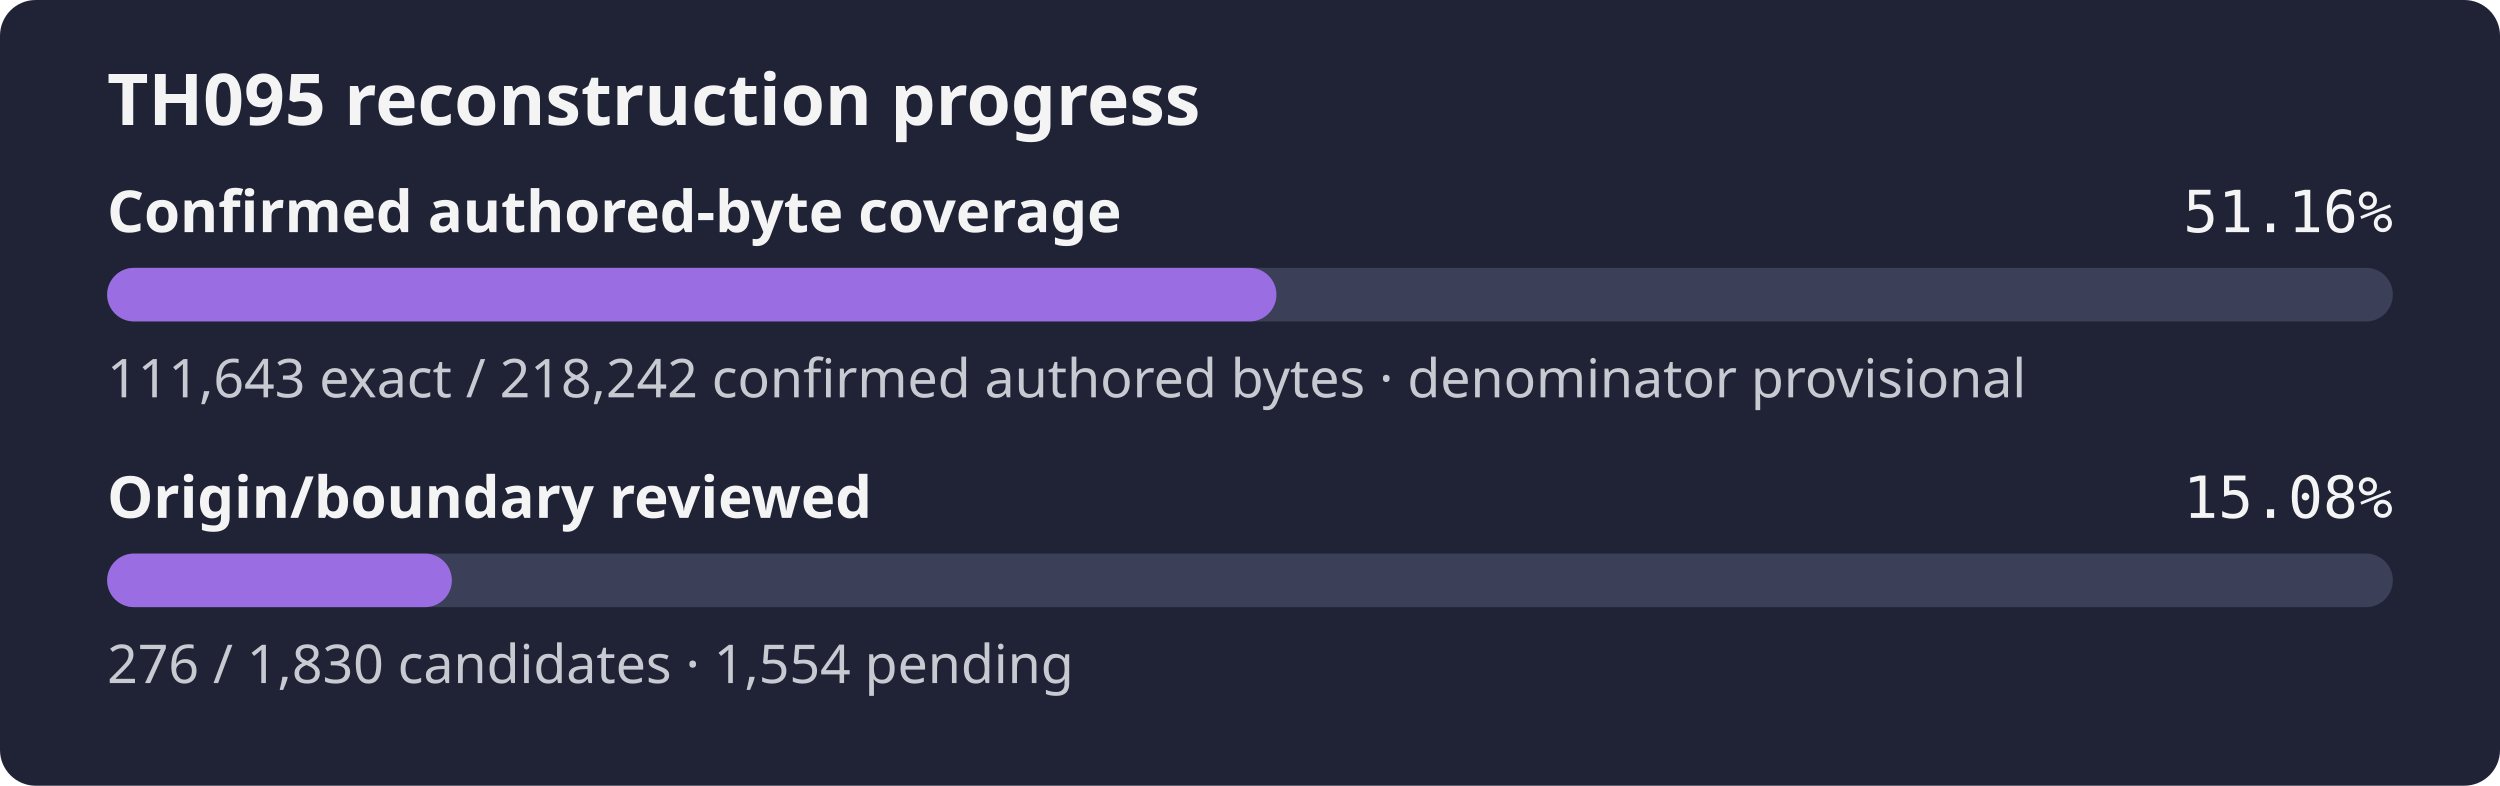
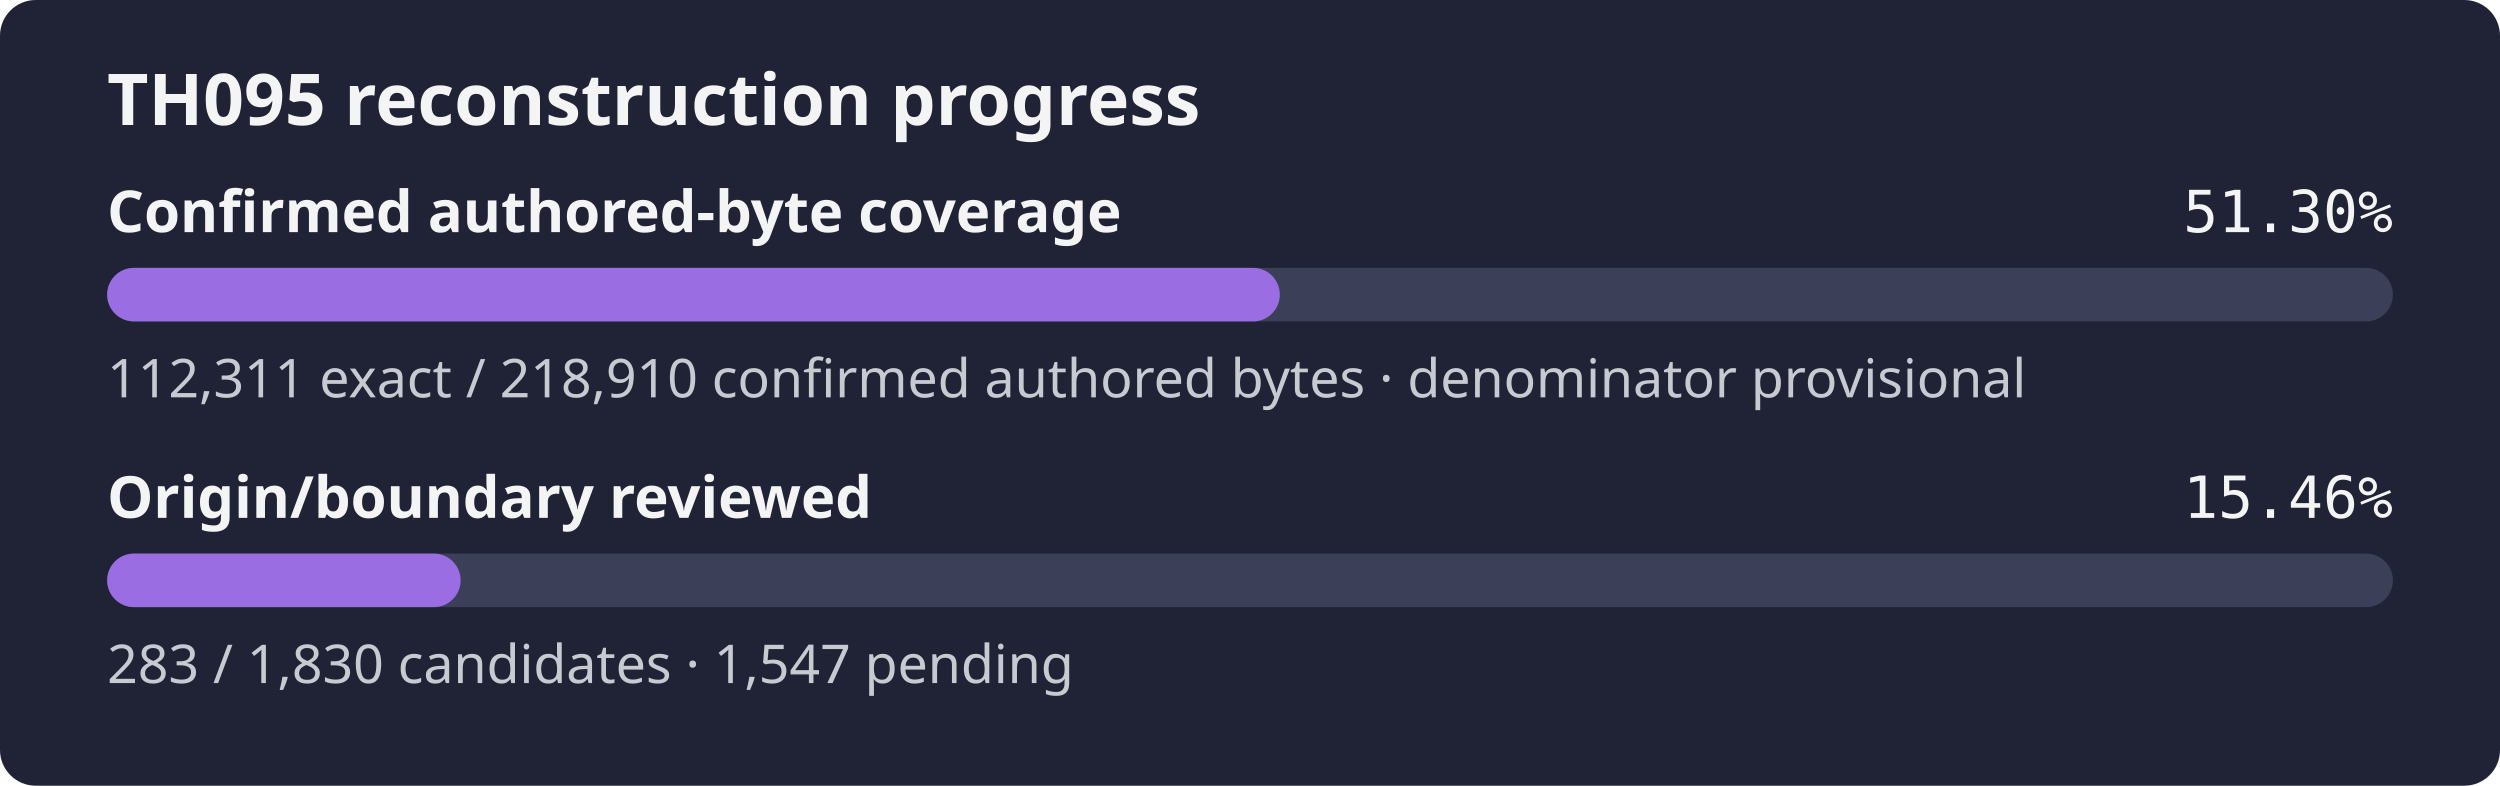
- <svg xmlns="http://www.w3.org/2000/svg" width="560" height="176" role="img" aria-label="TH095 reconstruction progress: 51.16% of the confirmed authored-byte set is exact, origin review 15.08%">
+ <svg xmlns="http://www.w3.org/2000/svg" width="560" height="176" role="img" aria-label="TH095 reconstruction progress: 51.30% of the confirmed authored-byte set is exact, origin review 15.46%">
  <rect width="560" height="176" rx="8" fill="#1f2335" />
  <text x="24" y="28" fill="#f4f4f5" font-family="sans-serif" font-size="16" font-weight="600">TH095 reconstruction progress</text>
  <text x="24" y="52" fill="#f4f4f5" font-family="sans-serif" font-size="13" font-weight="600">Confirmed authored-byte coverage</text>
-   <text x="536" y="52" fill="#f4f4f5" text-anchor="end" font-family="monospace" font-size="13">51.16%</text>
+   <text x="536" y="52" fill="#f4f4f5" text-anchor="end" font-family="monospace" font-size="13">51.30%</text>
  <rect x="24" y="60" width="512" height="12" rx="6" fill="#3b4058" />
-   <rect x="24" y="60" width="261.92" height="12" rx="6" fill="#9b6de3" />
-   <text x="24" y="89" fill="#c8cad2" font-family="sans-serif" font-size="12">111,643 exact / 218,242 confirmed authored bytes · denominator provisional</text>
+   <rect x="24" y="60" width="262.68" height="12" rx="6" fill="#9b6de3" />
+   <text x="24" y="89" fill="#c8cad2" font-family="sans-serif" font-size="12">112,311 exact / 218,910 confirmed authored bytes · denominator provisional</text>
  <text x="24" y="116" fill="#f4f4f5" font-family="sans-serif" font-size="13" font-weight="600">Origin/boundary reviewed</text>
-   <text x="536" y="116" fill="#f4f4f5" text-anchor="end" font-family="monospace" font-size="13">15.08%</text>
+   <text x="536" y="116" fill="#f4f4f5" text-anchor="end" font-family="monospace" font-size="13">15.46%</text>
  <rect x="24" y="124" width="512" height="12" rx="6" fill="#3b4058" />
-   <rect x="24" y="124" width="77.22" height="12" rx="6" fill="#9b6de3" />
-   <text x="24" y="153" fill="#c8cad2" font-family="sans-serif" font-size="12">276 / 1,830 candidates · 1,554 pending</text>
+   <rect x="24" y="124" width="79.18" height="12" rx="6" fill="#9b6de3" />
+   <text x="24" y="153" fill="#c8cad2" font-family="sans-serif" font-size="12">283 / 1,830 candidates · 1,547 pending</text>
</svg>
